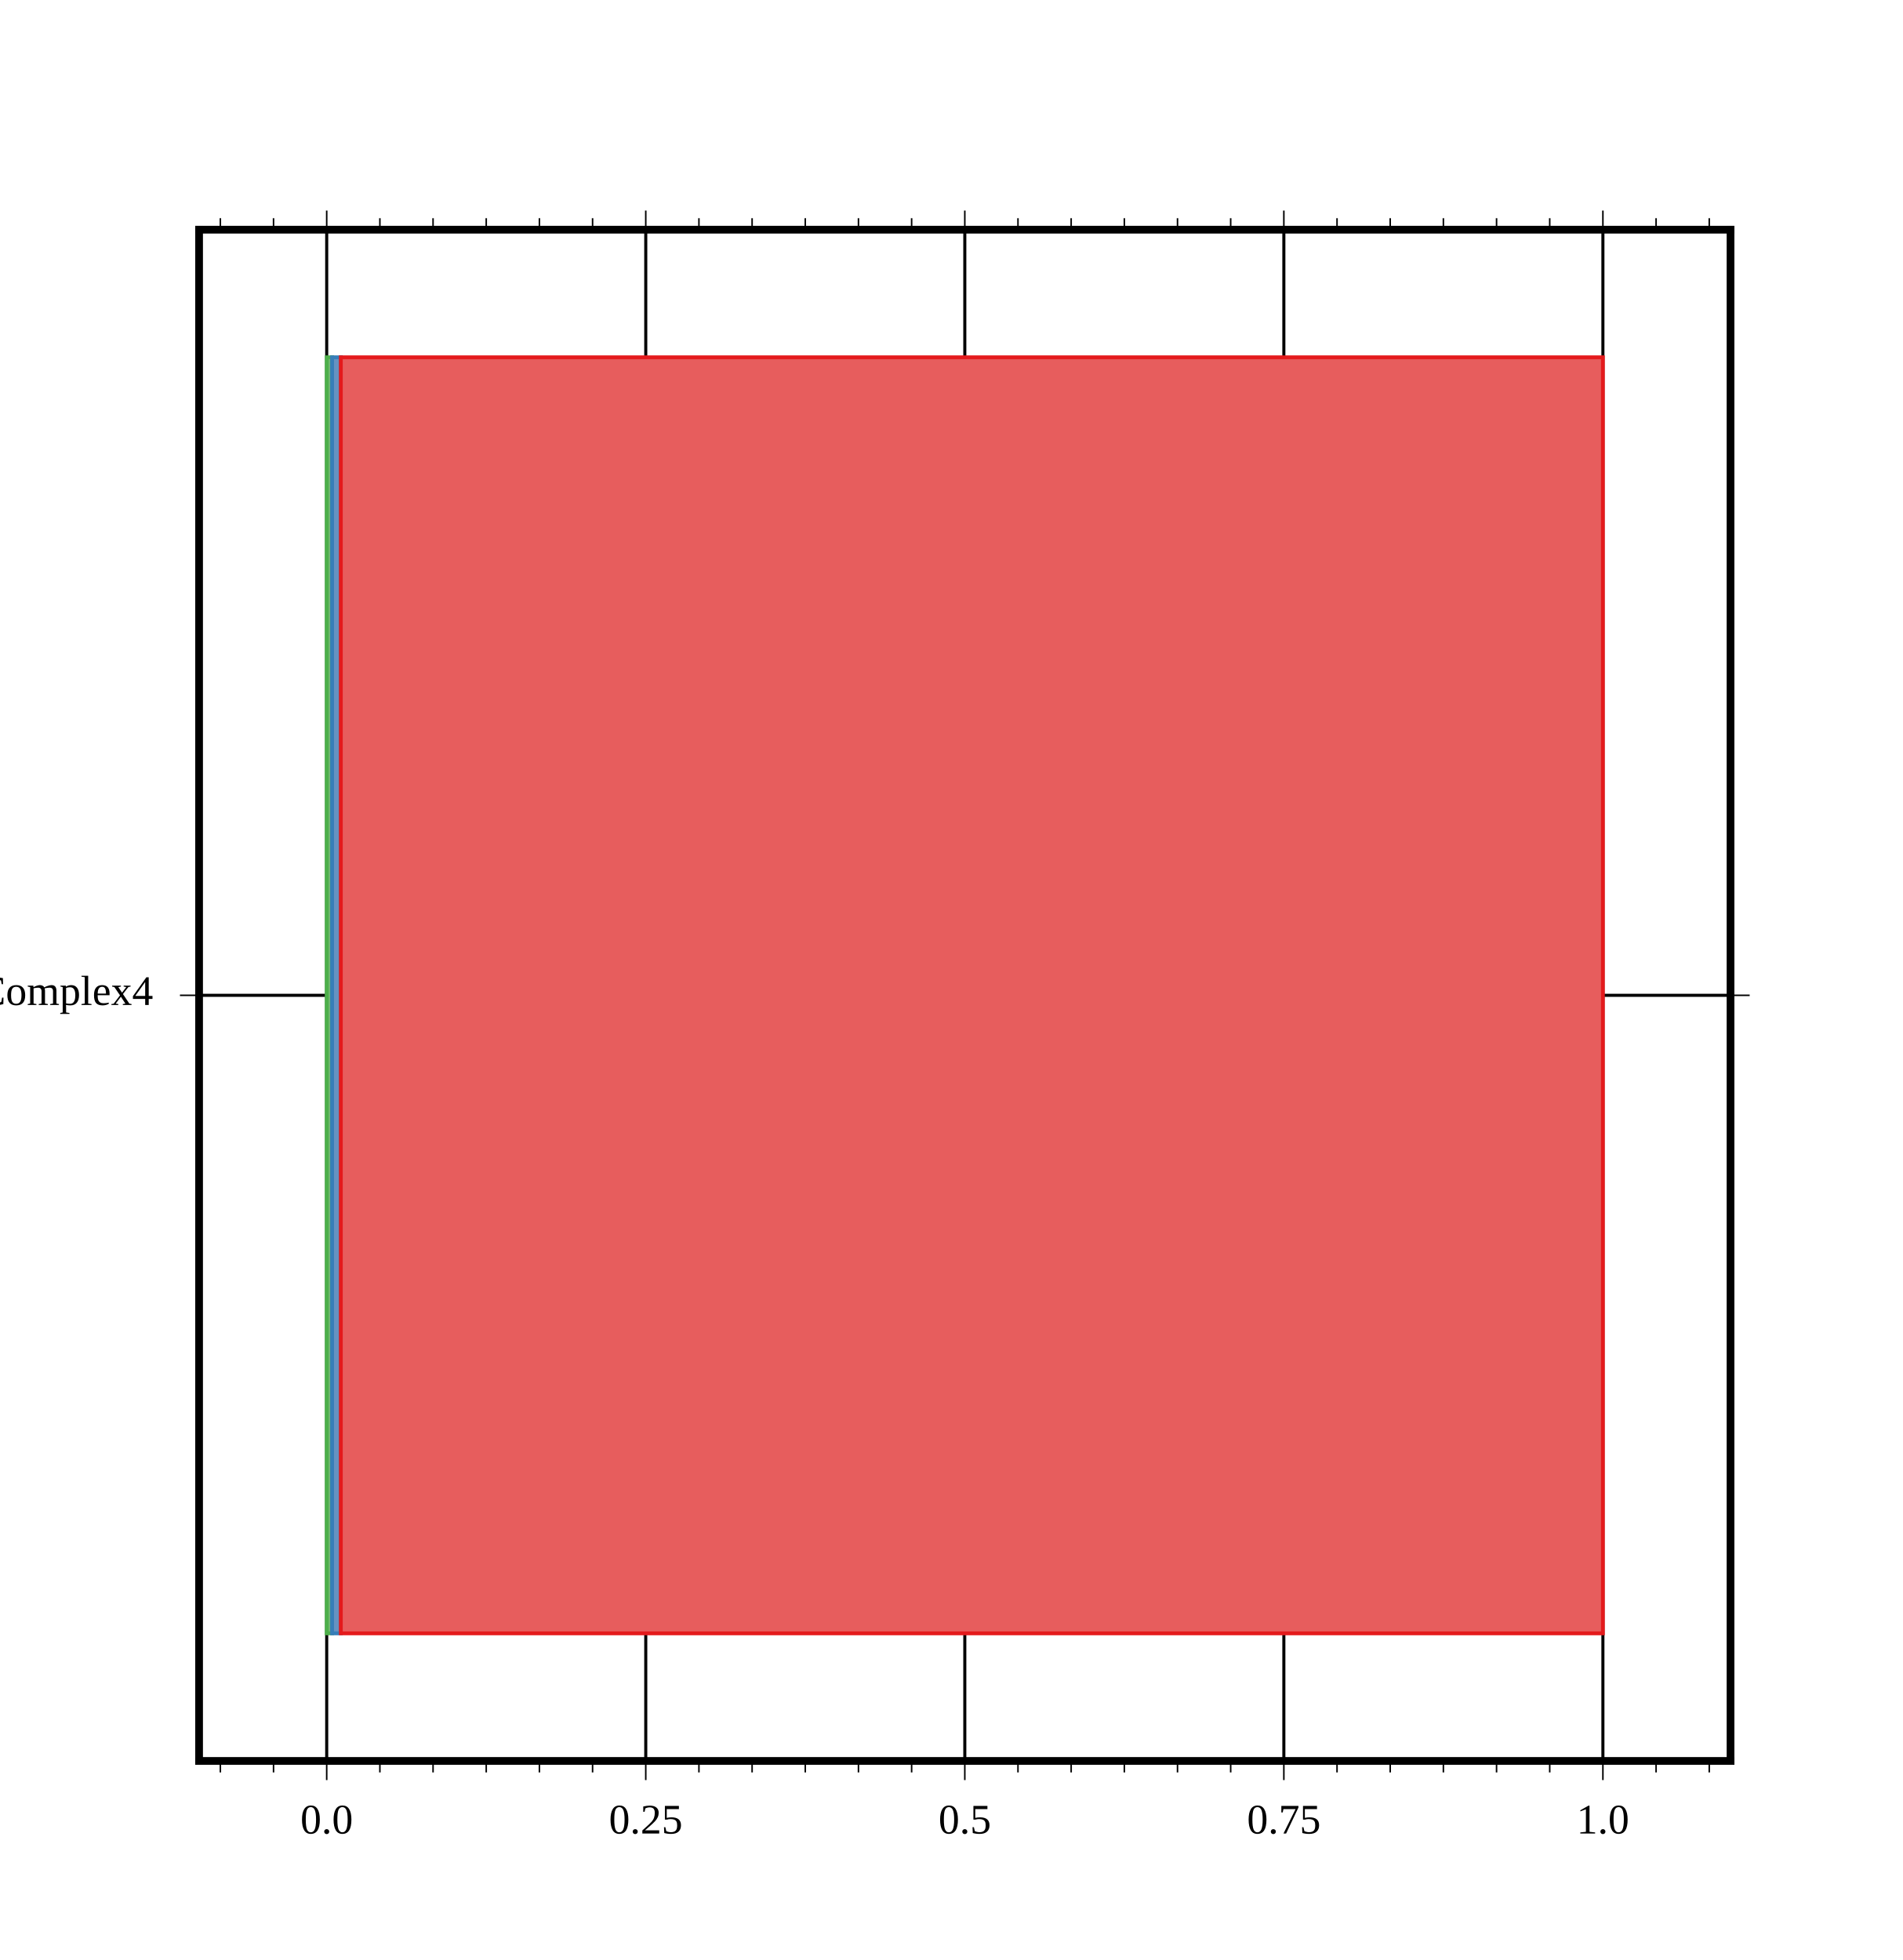
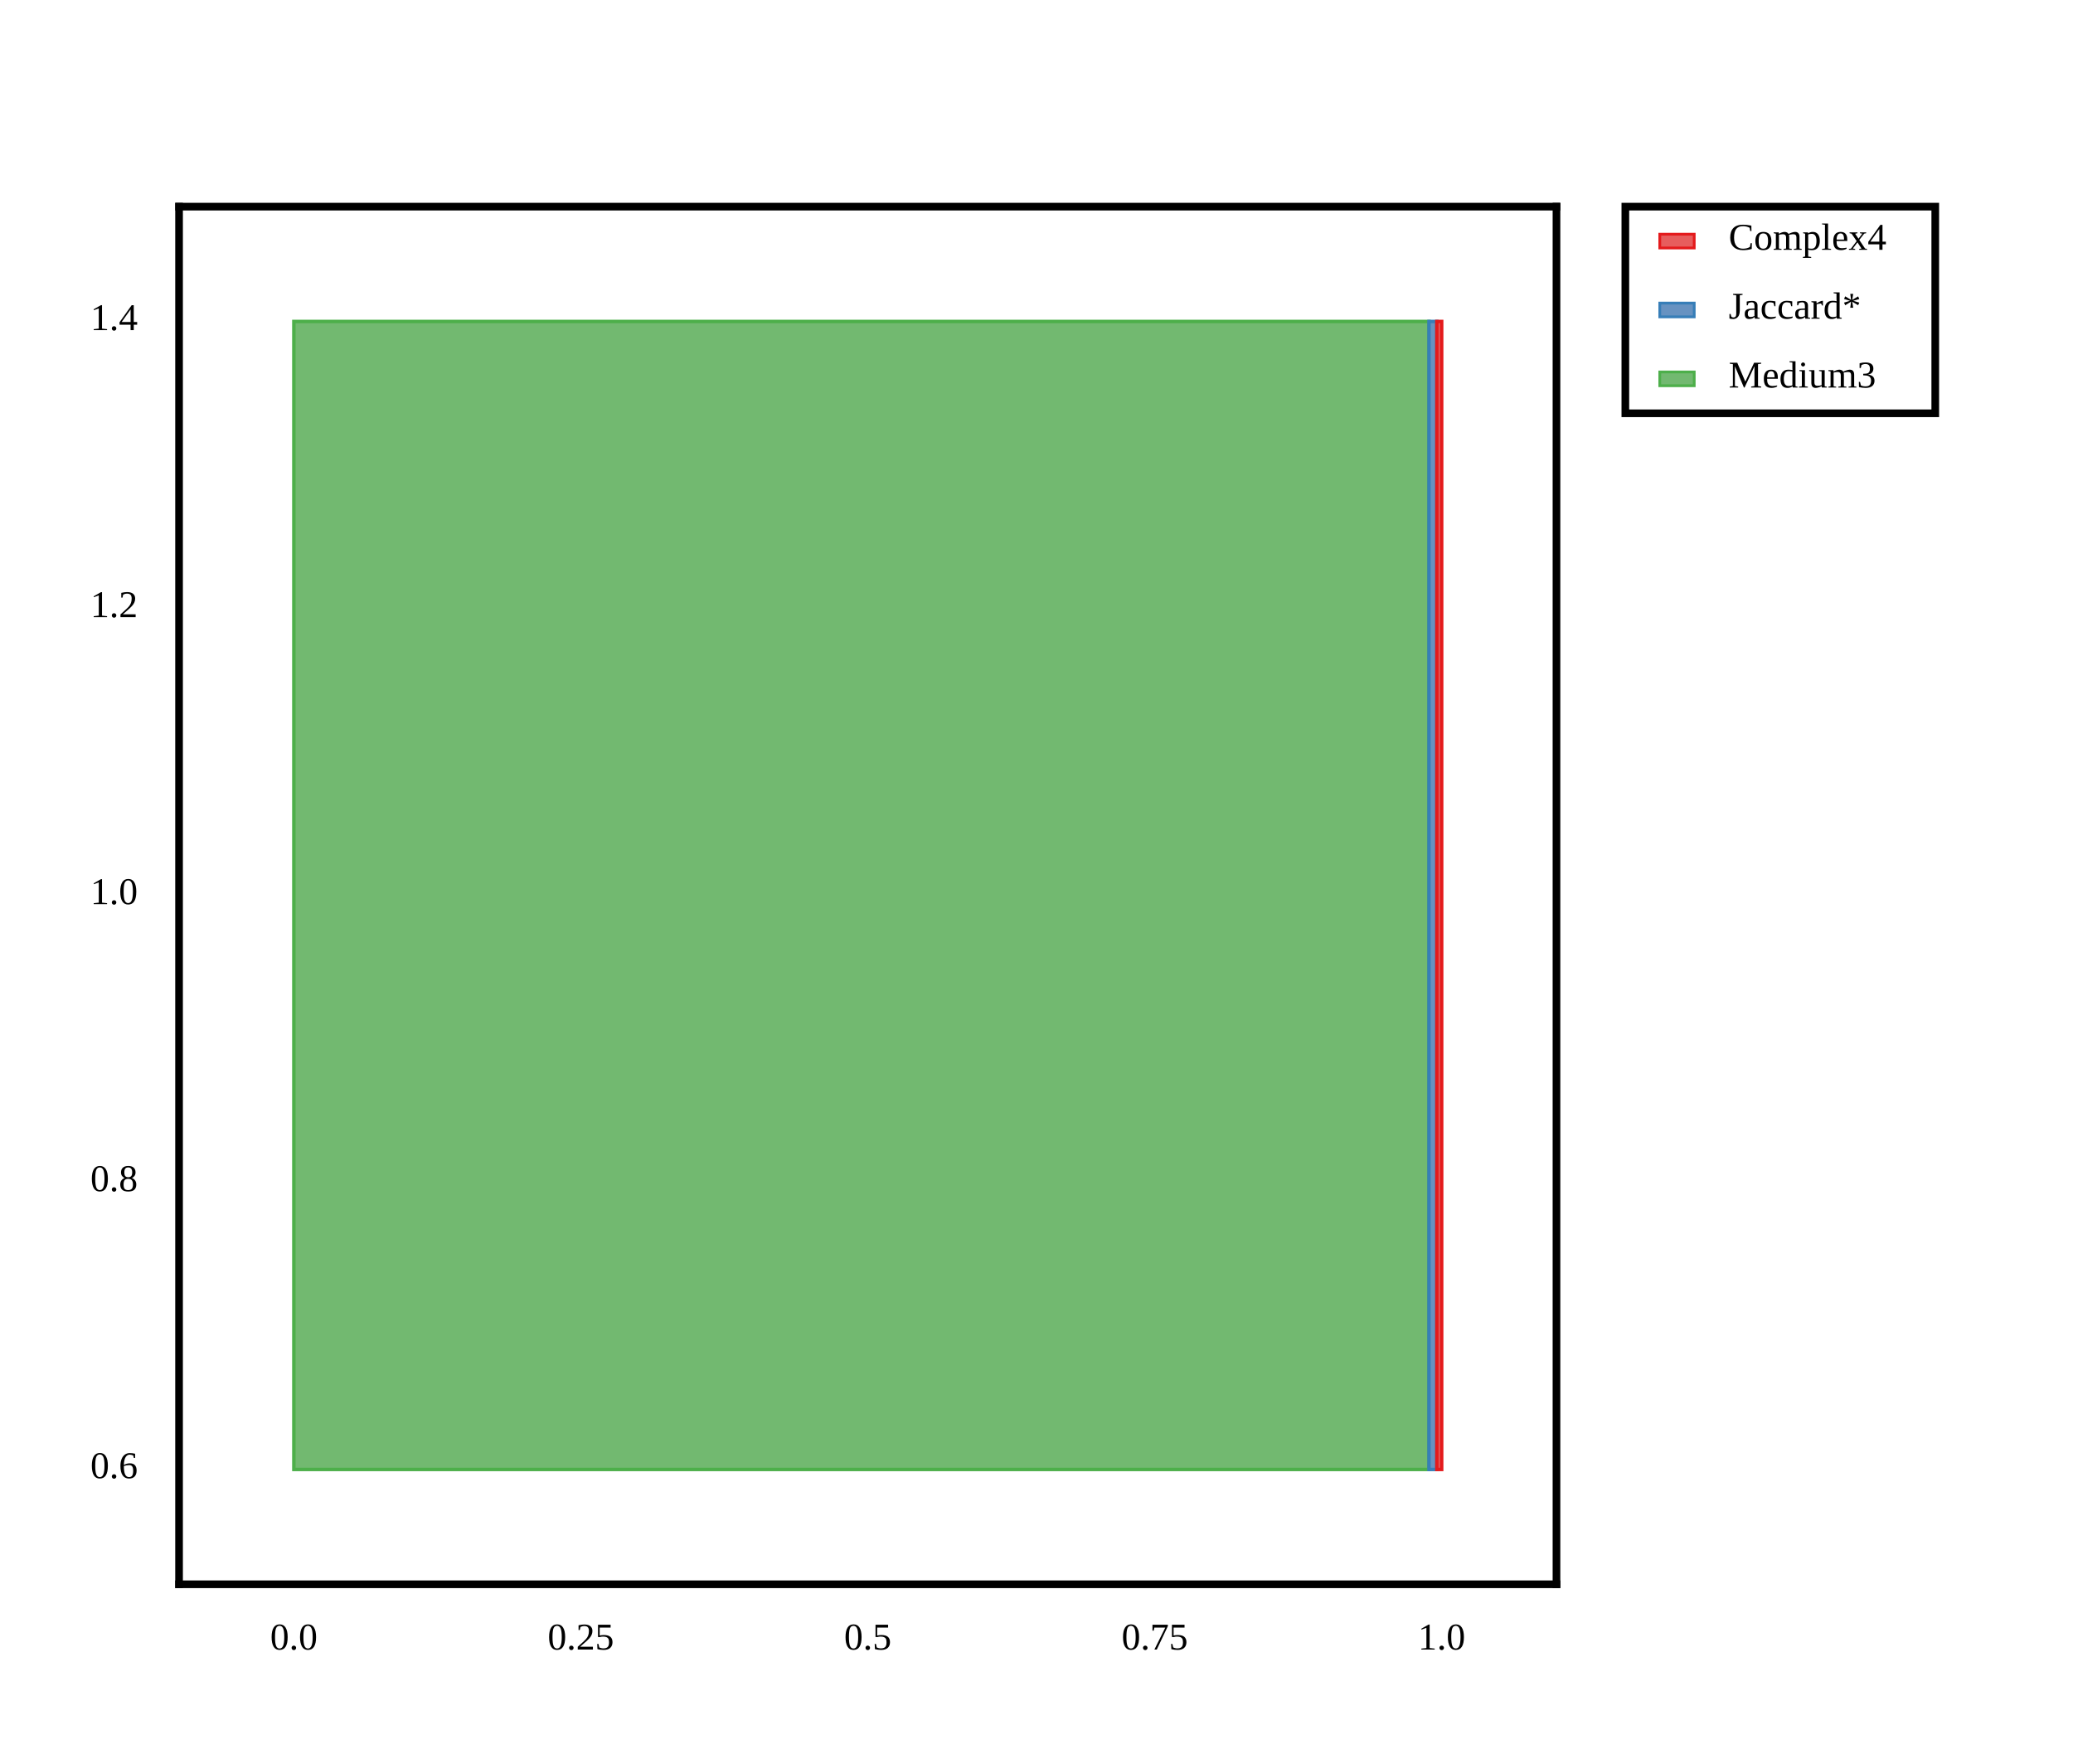
- <svg xmlns="http://www.w3.org/2000/svg" height="512" stroke-opacity="1" viewBox="0.0 0.0 497.0 512.0" font-size="1" width="497" stroke="rgb(0,0,0)" version="1.1">
+ <svg xmlns="http://www.w3.org/2000/svg" height="512" stroke-opacity="1" viewBox="0.0 0.0 602 512.0" font-size="1" width="602" stroke="rgb(0,0,0)" version="1.1">
  <defs />
-   <g stroke-linejoin="miter" stroke-opacity="1.0" fill-opacity="0.0" stroke="rgb(0,0,0)" stroke-width="0.8" fill="rgb(0,0,0)" stroke-linecap="butt" stroke-miterlimit="10.0">
-     <path d="M 52,260 h 400 " />
-   </g>
-   <g stroke-linejoin="miter" stroke-opacity="1.0" fill-opacity="0.0" stroke="rgb(0,0,0)" stroke-width="2.018" fill="rgb(0,0,0)" stroke-linecap="square" stroke-miterlimit="10.0">
+   <g stroke-linejoin="miter" stroke-opacity="1.0" fill-opacity="0.0" stroke="rgb(0,0,0)" stroke-width="2.221" fill="rgb(0,0,0)" stroke-linecap="square" stroke-miterlimit="10.0">
    <path d="M 52,460 v -400 M 452,460 v -400 " />
  </g>
-   <g stroke-linejoin="miter" stroke-opacity="1.0" fill-opacity="0.0" stroke="rgb(0,0,0)" stroke-width="0.4" fill="rgb(0,0,0)" stroke-linecap="butt" stroke-miterlimit="10.0">
-     <path d="M 452,260 h 5 " />
+   <g stroke-linejoin="miter" stroke-opacity="1.0" fill-opacity="1.0" font-size="11.0px" stroke="rgb(0,0,0)" stroke-width="2.221" fill="rgb(0,0,0)" stroke-linecap="butt" stroke-miterlimit="10.0">
+     <text dominant-baseline="middle" transform="matrix(1,0,0,1,40,93.3333)" stroke="none" text-anchor="end">1.4</text>
  </g>
-   <g stroke-linejoin="miter" stroke-opacity="1.0" fill-opacity="0.0" stroke="rgb(0,0,0)" stroke-width="0.4" fill="rgb(0,0,0)" stroke-linecap="butt" stroke-miterlimit="10.0">
-     <path d="M 47,260 h 5 " />
+   <g stroke-linejoin="miter" stroke-opacity="1.0" fill-opacity="1.0" font-size="11.0px" stroke="rgb(0,0,0)" stroke-width="2.221" fill="rgb(0,0,0)" stroke-linecap="butt" stroke-miterlimit="10.0">
+     <text dominant-baseline="middle" transform="matrix(1,0,0,1,40,176.6667)" stroke="none" text-anchor="end">1.2</text>
  </g>
-   <g stroke-linejoin="miter" stroke-opacity="1.0" fill-opacity="1.0" font-size="11.0px" stroke="rgb(0,0,0)" stroke-width="2.018" fill="rgb(0,0,0)" stroke-linecap="butt" stroke-miterlimit="10.0">
-     <text dominant-baseline="middle" transform="matrix(1,0,0,1,40,260)" stroke="none" text-anchor="end">Medium3 Complex4</text>
+   <g stroke-linejoin="miter" stroke-opacity="1.0" fill-opacity="1.0" font-size="11.0px" stroke="rgb(0,0,0)" stroke-width="2.221" fill="rgb(0,0,0)" stroke-linecap="butt" stroke-miterlimit="10.0">
+     <text dominant-baseline="middle" transform="matrix(1,0,0,1,40,260)" stroke="none" text-anchor="end">1.0</text>
  </g>
-   <g stroke-linejoin="miter" stroke-opacity="1.0" fill-opacity="0.0" stroke="rgb(0,0,0)" stroke-width="0.8" fill="rgb(0,0,0)" stroke-linecap="butt" stroke-miterlimit="10.0">
-     <path d="M 85.333,460 v -400 M 168.667,460 v -400 M 252,460 v -400 M 335.333,460 v -400 M 418.667,460 v -400 " />
+   <g stroke-linejoin="miter" stroke-opacity="1.0" fill-opacity="1.0" font-size="11.0px" stroke="rgb(0,0,0)" stroke-width="2.221" fill="rgb(0,0,0)" stroke-linecap="butt" stroke-miterlimit="10.0">
+     <text dominant-baseline="middle" transform="matrix(1,0,0,1,40,343.3333)" stroke="none" text-anchor="end">0.8</text>
  </g>
-   <g stroke-linejoin="miter" stroke-opacity="1.0" fill-opacity="0.0" stroke="rgb(0,0,0)" stroke-width="2.018" fill="rgb(0,0,0)" stroke-linecap="square" stroke-miterlimit="10.0">
+   <g stroke-linejoin="miter" stroke-opacity="1.0" fill-opacity="1.0" font-size="11.0px" stroke="rgb(0,0,0)" stroke-width="2.221" fill="rgb(0,0,0)" stroke-linecap="butt" stroke-miterlimit="10.0">
+     <text dominant-baseline="middle" transform="matrix(1,0,0,1,40,426.6667)" stroke="none" text-anchor="end">0.6</text>
+   </g>
+   <g stroke-linejoin="miter" stroke-opacity="1.0" fill-opacity="0.0" stroke="rgb(0,0,0)" stroke-width="2.221" fill="rgb(0,0,0)" stroke-linecap="square" stroke-miterlimit="10.0">
    <path d="M 52,460 h 400 M 52,60 h 400 " />
  </g>
-   <g stroke-linejoin="miter" stroke-opacity="1.0" fill-opacity="0.0" stroke="rgb(0,0,0)" stroke-width="0.4" fill="rgb(0,0,0)" stroke-linecap="butt" stroke-miterlimit="10.0">
-     <path d="M 57.556,60 v -3 M 71.444,60 v -3 M 99.222,60 v -3 M 113.111,60 v -3 M 127,60 v -3 M 140.889,60 v -3 M 154.778,60 v -3 M 182.556,60 v -3 M 196.444,60 v -3 M 210.333,60 v -3 M 224.222,60 v -3 M 238.111,60 v -3 M 265.889,60 v -3 M 279.778,60 v -3 M 293.667,60 v -3 M 307.556,60 v -3 M 321.444,60 v -3 M 349.222,60 v -3 M 363.111,60 v -3 M 377,60 v -3 M 390.889,60 v -3 M 404.778,60 v -3 M 432.556,60 v -3 M 446.444,60 v -3 " />
-   </g>
-   <g stroke-linejoin="miter" stroke-opacity="1.0" fill-opacity="0.0" stroke="rgb(0,0,0)" stroke-width="0.4" fill="rgb(0,0,0)" stroke-linecap="butt" stroke-miterlimit="10.0">
-     <path d="M 85.333,60 v -5 M 168.667,60 v -5 M 252,60 v -5 M 335.333,60 v -5 M 418.667,60 v -5 " />
-   </g>
-   <g stroke-linejoin="miter" stroke-opacity="1.0" fill-opacity="0.0" stroke="rgb(0,0,0)" stroke-width="0.4" fill="rgb(0,0,0)" stroke-linecap="butt" stroke-miterlimit="10.0">
-     <path d="M 57.556,463 v -3 M 71.444,463 v -3 M 99.222,463 v -3 M 113.111,463 v -3 M 127,463 v -3 M 140.889,463 v -3 M 154.778,463 v -3 M 182.556,463 v -3 M 196.444,463 v -3 M 210.333,463 v -3 M 224.222,463 v -3 M 238.111,463 v -3 M 265.889,463 v -3 M 279.778,463 v -3 M 293.667,463 v -3 M 307.556,463 v -3 M 321.444,463 v -3 M 349.222,463 v -3 M 363.111,463 v -3 M 377,463 v -3 M 390.889,463 v -3 M 404.778,463 v -3 M 432.556,463 v -3 M 446.444,463 v -3 " />
-   </g>
-   <g stroke-linejoin="miter" stroke-opacity="1.0" fill-opacity="0.0" stroke="rgb(0,0,0)" stroke-width="0.4" fill="rgb(0,0,0)" stroke-linecap="butt" stroke-miterlimit="10.0">
-     <path d="M 85.333,465 v -5 M 168.667,465 v -5 M 252,465 v -5 M 335.333,465 v -5 M 418.667,465 v -5 " />
-   </g>
-   <g stroke-linejoin="miter" stroke-opacity="1.0" fill-opacity="1.0" font-size="11.0px" stroke="rgb(0,0,0)" stroke-width="2.018" fill="rgb(0,0,0)" stroke-linecap="butt" stroke-miterlimit="10.0">
+   <g stroke-linejoin="miter" stroke-opacity="1.0" fill-opacity="1.0" font-size="11.0px" stroke="rgb(0,0,0)" stroke-width="2.221" fill="rgb(0,0,0)" stroke-linecap="butt" stroke-miterlimit="10.0">
    <text dominant-baseline="text-before-edge" transform="matrix(1,0,0,1,418.6667,472)" stroke="none" text-anchor="middle">1.0</text>
  </g>
-   <g stroke-linejoin="miter" stroke-opacity="1.0" fill-opacity="1.0" font-size="11.0px" stroke="rgb(0,0,0)" stroke-width="2.018" fill="rgb(0,0,0)" stroke-linecap="butt" stroke-miterlimit="10.0">
+   <g stroke-linejoin="miter" stroke-opacity="1.0" fill-opacity="1.0" font-size="11.0px" stroke="rgb(0,0,0)" stroke-width="2.221" fill="rgb(0,0,0)" stroke-linecap="butt" stroke-miterlimit="10.0">
    <text dominant-baseline="text-before-edge" transform="matrix(1,0,0,1,335.3333,472)" stroke="none" text-anchor="middle">0.75</text>
  </g>
-   <g stroke-linejoin="miter" stroke-opacity="1.0" fill-opacity="1.0" font-size="11.0px" stroke="rgb(0,0,0)" stroke-width="2.018" fill="rgb(0,0,0)" stroke-linecap="butt" stroke-miterlimit="10.0">
+   <g stroke-linejoin="miter" stroke-opacity="1.0" fill-opacity="1.0" font-size="11.0px" stroke="rgb(0,0,0)" stroke-width="2.221" fill="rgb(0,0,0)" stroke-linecap="butt" stroke-miterlimit="10.0">
    <text dominant-baseline="text-before-edge" transform="matrix(1,0,0,1,252,472)" stroke="none" text-anchor="middle">0.5</text>
  </g>
-   <g stroke-linejoin="miter" stroke-opacity="1.0" fill-opacity="1.0" font-size="11.0px" stroke="rgb(0,0,0)" stroke-width="2.018" fill="rgb(0,0,0)" stroke-linecap="butt" stroke-miterlimit="10.0">
+   <g stroke-linejoin="miter" stroke-opacity="1.0" fill-opacity="1.0" font-size="11.0px" stroke="rgb(0,0,0)" stroke-width="2.221" fill="rgb(0,0,0)" stroke-linecap="butt" stroke-miterlimit="10.0">
    <text dominant-baseline="text-before-edge" transform="matrix(1,0,0,1,168.6667,472)" stroke="none" text-anchor="middle">0.25</text>
  </g>
-   <g stroke-linejoin="miter" stroke-opacity="1.0" fill-opacity="1.0" font-size="11.0px" stroke="rgb(0,0,0)" stroke-width="2.018" fill="rgb(0,0,0)" stroke-linecap="butt" stroke-miterlimit="10.0">
+   <g stroke-linejoin="miter" stroke-opacity="1.0" fill-opacity="1.0" font-size="11.0px" stroke="rgb(0,0,0)" stroke-width="2.221" fill="rgb(0,0,0)" stroke-linecap="butt" stroke-miterlimit="10.0">
    <text dominant-baseline="text-before-edge" transform="matrix(1,0,0,1,85.3333,472)" stroke="none" text-anchor="middle">0.0</text>
  </g>
  <g stroke-linejoin="miter" stroke-opacity="1.0" fill-opacity="1.0" stroke="rgb(77,175,74)" stroke-width="1.0" fill="rgb(114,185,112)" stroke-linecap="butt" stroke-miterlimit="10.0">
    <defs>
      <clipPath id="MediumComplexmyClip1">
        <path d="M 452,460 l -0,-400 h -400 l -0,400 Z" />
      </clipPath>
    </defs>
    <g clip-path="url(#MediumComplexmyClip1)">
-       <path d="M 85.333,426.667 v -333.333 h 1.405 v 333.333 Z" />
+       <path d="M 85.333,426.667 v -333.333 h 329.644 v 333.333 Z" />
    </g>
  </g>
  <g stroke-linejoin="miter" stroke-opacity="1.0" fill-opacity="1.0" stroke="rgb(55,126,184)" stroke-width="1.0" fill="rgb(103,146,193)" stroke-linecap="butt" stroke-miterlimit="10.0">
    <defs>
      <clipPath id="MediumComplexmyClip2">
        <path d="M 452,460 l -0,-400 h -400 l -0,400 Z" />
      </clipPath>
    </defs>
    <g clip-path="url(#MediumComplexmyClip2)">
-       <path d="M 86.739,426.667 v -333.333 h 2.284 v 333.333 Z" />
+       <path d="M 414.978,426.667 v -333.333 h 2.284 v 333.333 Z" />
    </g>
  </g>
  <g stroke-linejoin="miter" stroke-opacity="1.0" fill-opacity="1.0" stroke="rgb(228,26,28)" stroke-width="1.0" fill="rgb(231,93,93)" stroke-linecap="butt" stroke-miterlimit="10.0">
    <defs>
      <clipPath id="MediumComplexmyClip3">
        <path d="M 452,460 l -0,-400 h -400 l -0,400 Z" />
      </clipPath>
    </defs>
    <g clip-path="url(#MediumComplexmyClip3)">
-       <path d="M 89.022,426.667 v -333.333 h 329.644 v 333.333 Z" />
+       <path d="M 417.261,426.667 v -333.333 h 1.405 v 333.333 Z" />
    </g>
  </g>
-   <g stroke-linejoin="miter" stroke-opacity="1.0" fill-opacity="1.0" font-size="11.0px" stroke="rgb(0,0,0)" stroke-width="2.018" fill="rgb(0,0,0)" stroke-linecap="butt" stroke-miterlimit="10.0">
+   <g stroke-linejoin="miter" stroke-opacity="1.0" fill-opacity="1.0" font-size="11.0px" stroke="rgb(0,0,0)" stroke-width="2.221" fill="rgb(0,0,0)" stroke-linecap="butt" stroke-miterlimit="10.0">
    <text dominant-baseline="text-after-edge" transform="matrix(1,0,0,1,252,40)" stroke="none" text-anchor="middle" />
  </g>
+   <g stroke-linejoin="miter" stroke-opacity="1.0" fill-opacity="0.0" stroke="rgb(0,0,0)" stroke-width="2.221" fill="rgb(0,0,0)" stroke-linecap="butt" stroke-miterlimit="10.0">
+     <path d="M 562,120 l -0,-60 h -90 l -0,60 Z" />
+   </g>
+   <g stroke-linejoin="miter" stroke-opacity="1.0" fill-opacity="1.0" font-size="11.0px" stroke="rgb(0,0,0)" stroke-width="2.221" fill="rgb(0,0,0)" stroke-linecap="butt" stroke-miterlimit="10.0">
+     <text dominant-baseline="middle" transform="matrix(1,0,0,1,502,110)" stroke="none" text-anchor="start">Medium3</text>
+   </g>
+   <g stroke-linejoin="miter" stroke-opacity="1.0" fill-opacity="1.0" stroke="rgb(77,175,74)" stroke-width="0.8" fill="rgb(114,185,112)" stroke-linecap="butt" stroke-miterlimit="10.0">
+     <path d="M 482,108 l 10,0 v 4 l -10,0 Z" />
+   </g>
+   <g stroke-linejoin="miter" stroke-opacity="1.0" fill-opacity="1.0" font-size="11.0px" stroke="rgb(0,0,0)" stroke-width="2.221" fill="rgb(0,0,0)" stroke-linecap="butt" stroke-miterlimit="10.0">
+     <text dominant-baseline="middle" transform="matrix(1,0,0,1,502,90)" stroke="none" text-anchor="start">Jaccard*</text>
+   </g>
+   <g stroke-linejoin="miter" stroke-opacity="1.0" fill-opacity="1.0" stroke="rgb(55,126,184)" stroke-width="0.8" fill="rgb(103,146,193)" stroke-linecap="butt" stroke-miterlimit="10.0">
+     <path d="M 482,88 l 10,0 v 4 l -10,0 Z" />
+   </g>
+   <g stroke-linejoin="miter" stroke-opacity="1.0" fill-opacity="1.0" font-size="11.0px" stroke="rgb(0,0,0)" stroke-width="2.221" fill="rgb(0,0,0)" stroke-linecap="butt" stroke-miterlimit="10.0">
+     <text dominant-baseline="middle" transform="matrix(1,0,0,1,502,70)" stroke="none" text-anchor="start">Complex4</text>
+   </g>
+   <g stroke-linejoin="miter" stroke-opacity="1.0" fill-opacity="1.0" stroke="rgb(228,26,28)" stroke-width="0.8" fill="rgb(231,93,93)" stroke-linecap="butt" stroke-miterlimit="10.0">
+     <path d="M 482,68 l 10,0 v 4 l -10,0 Z" />
+   </g>
</svg>
